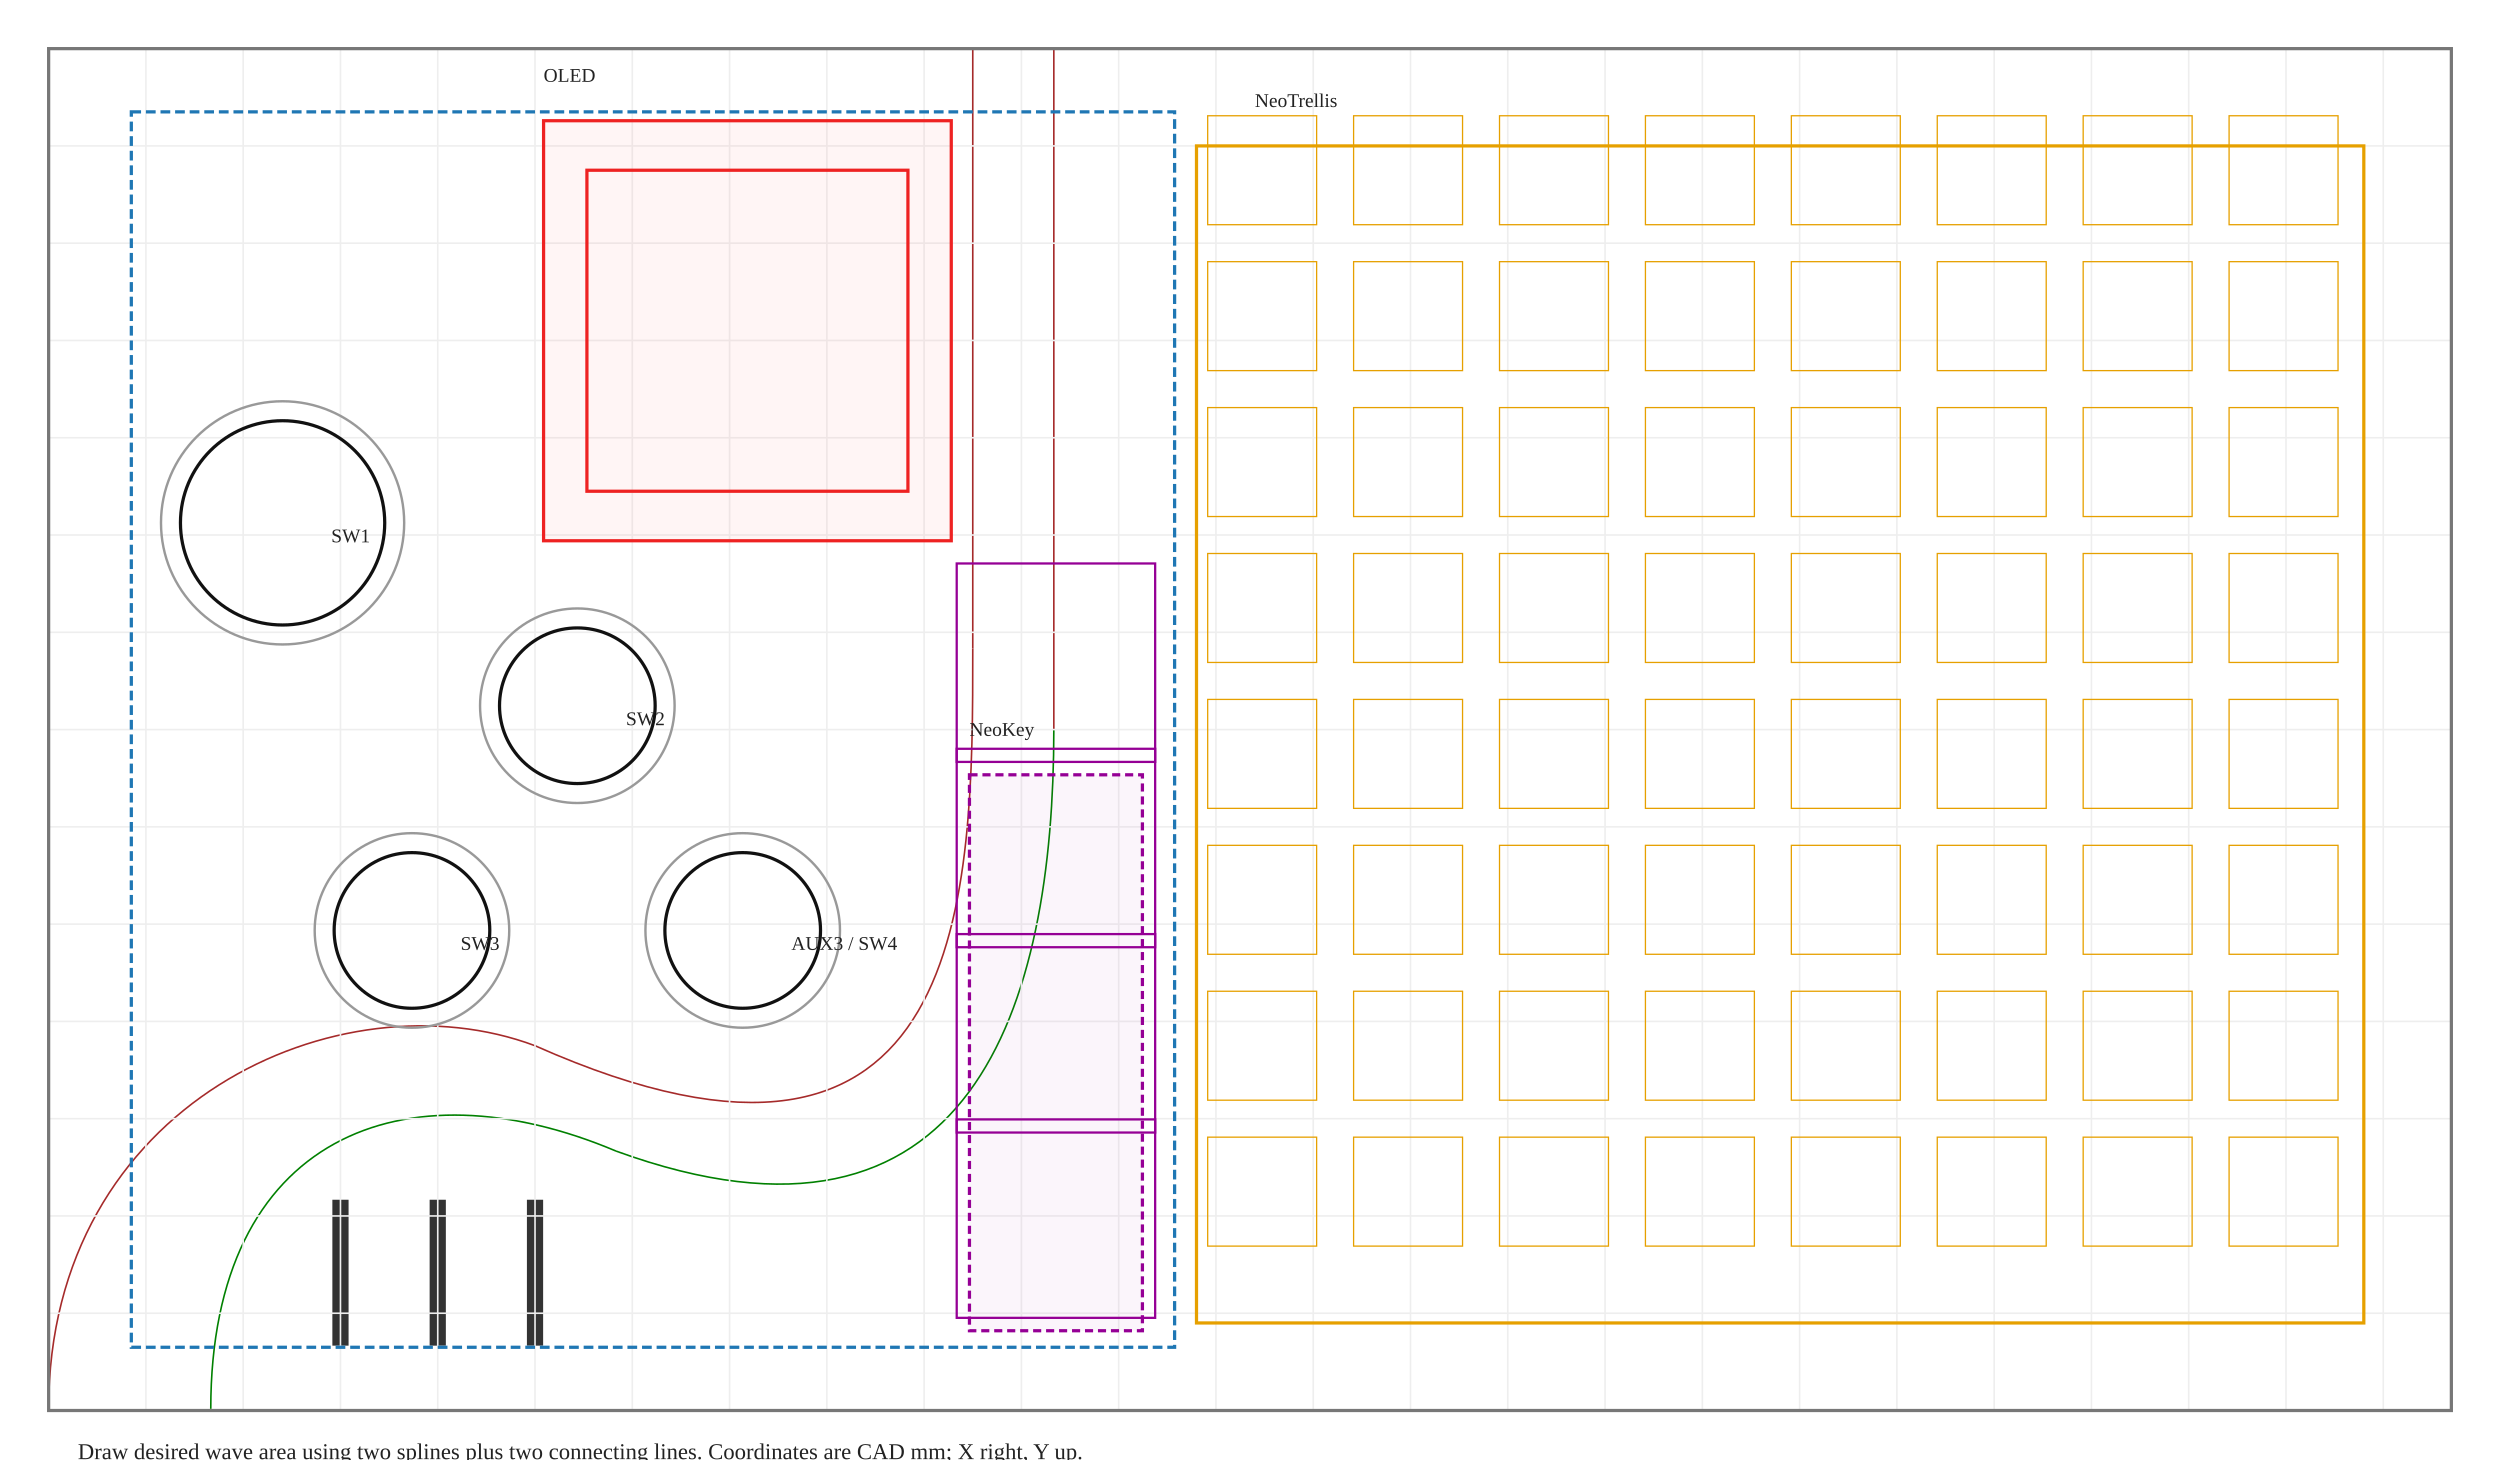
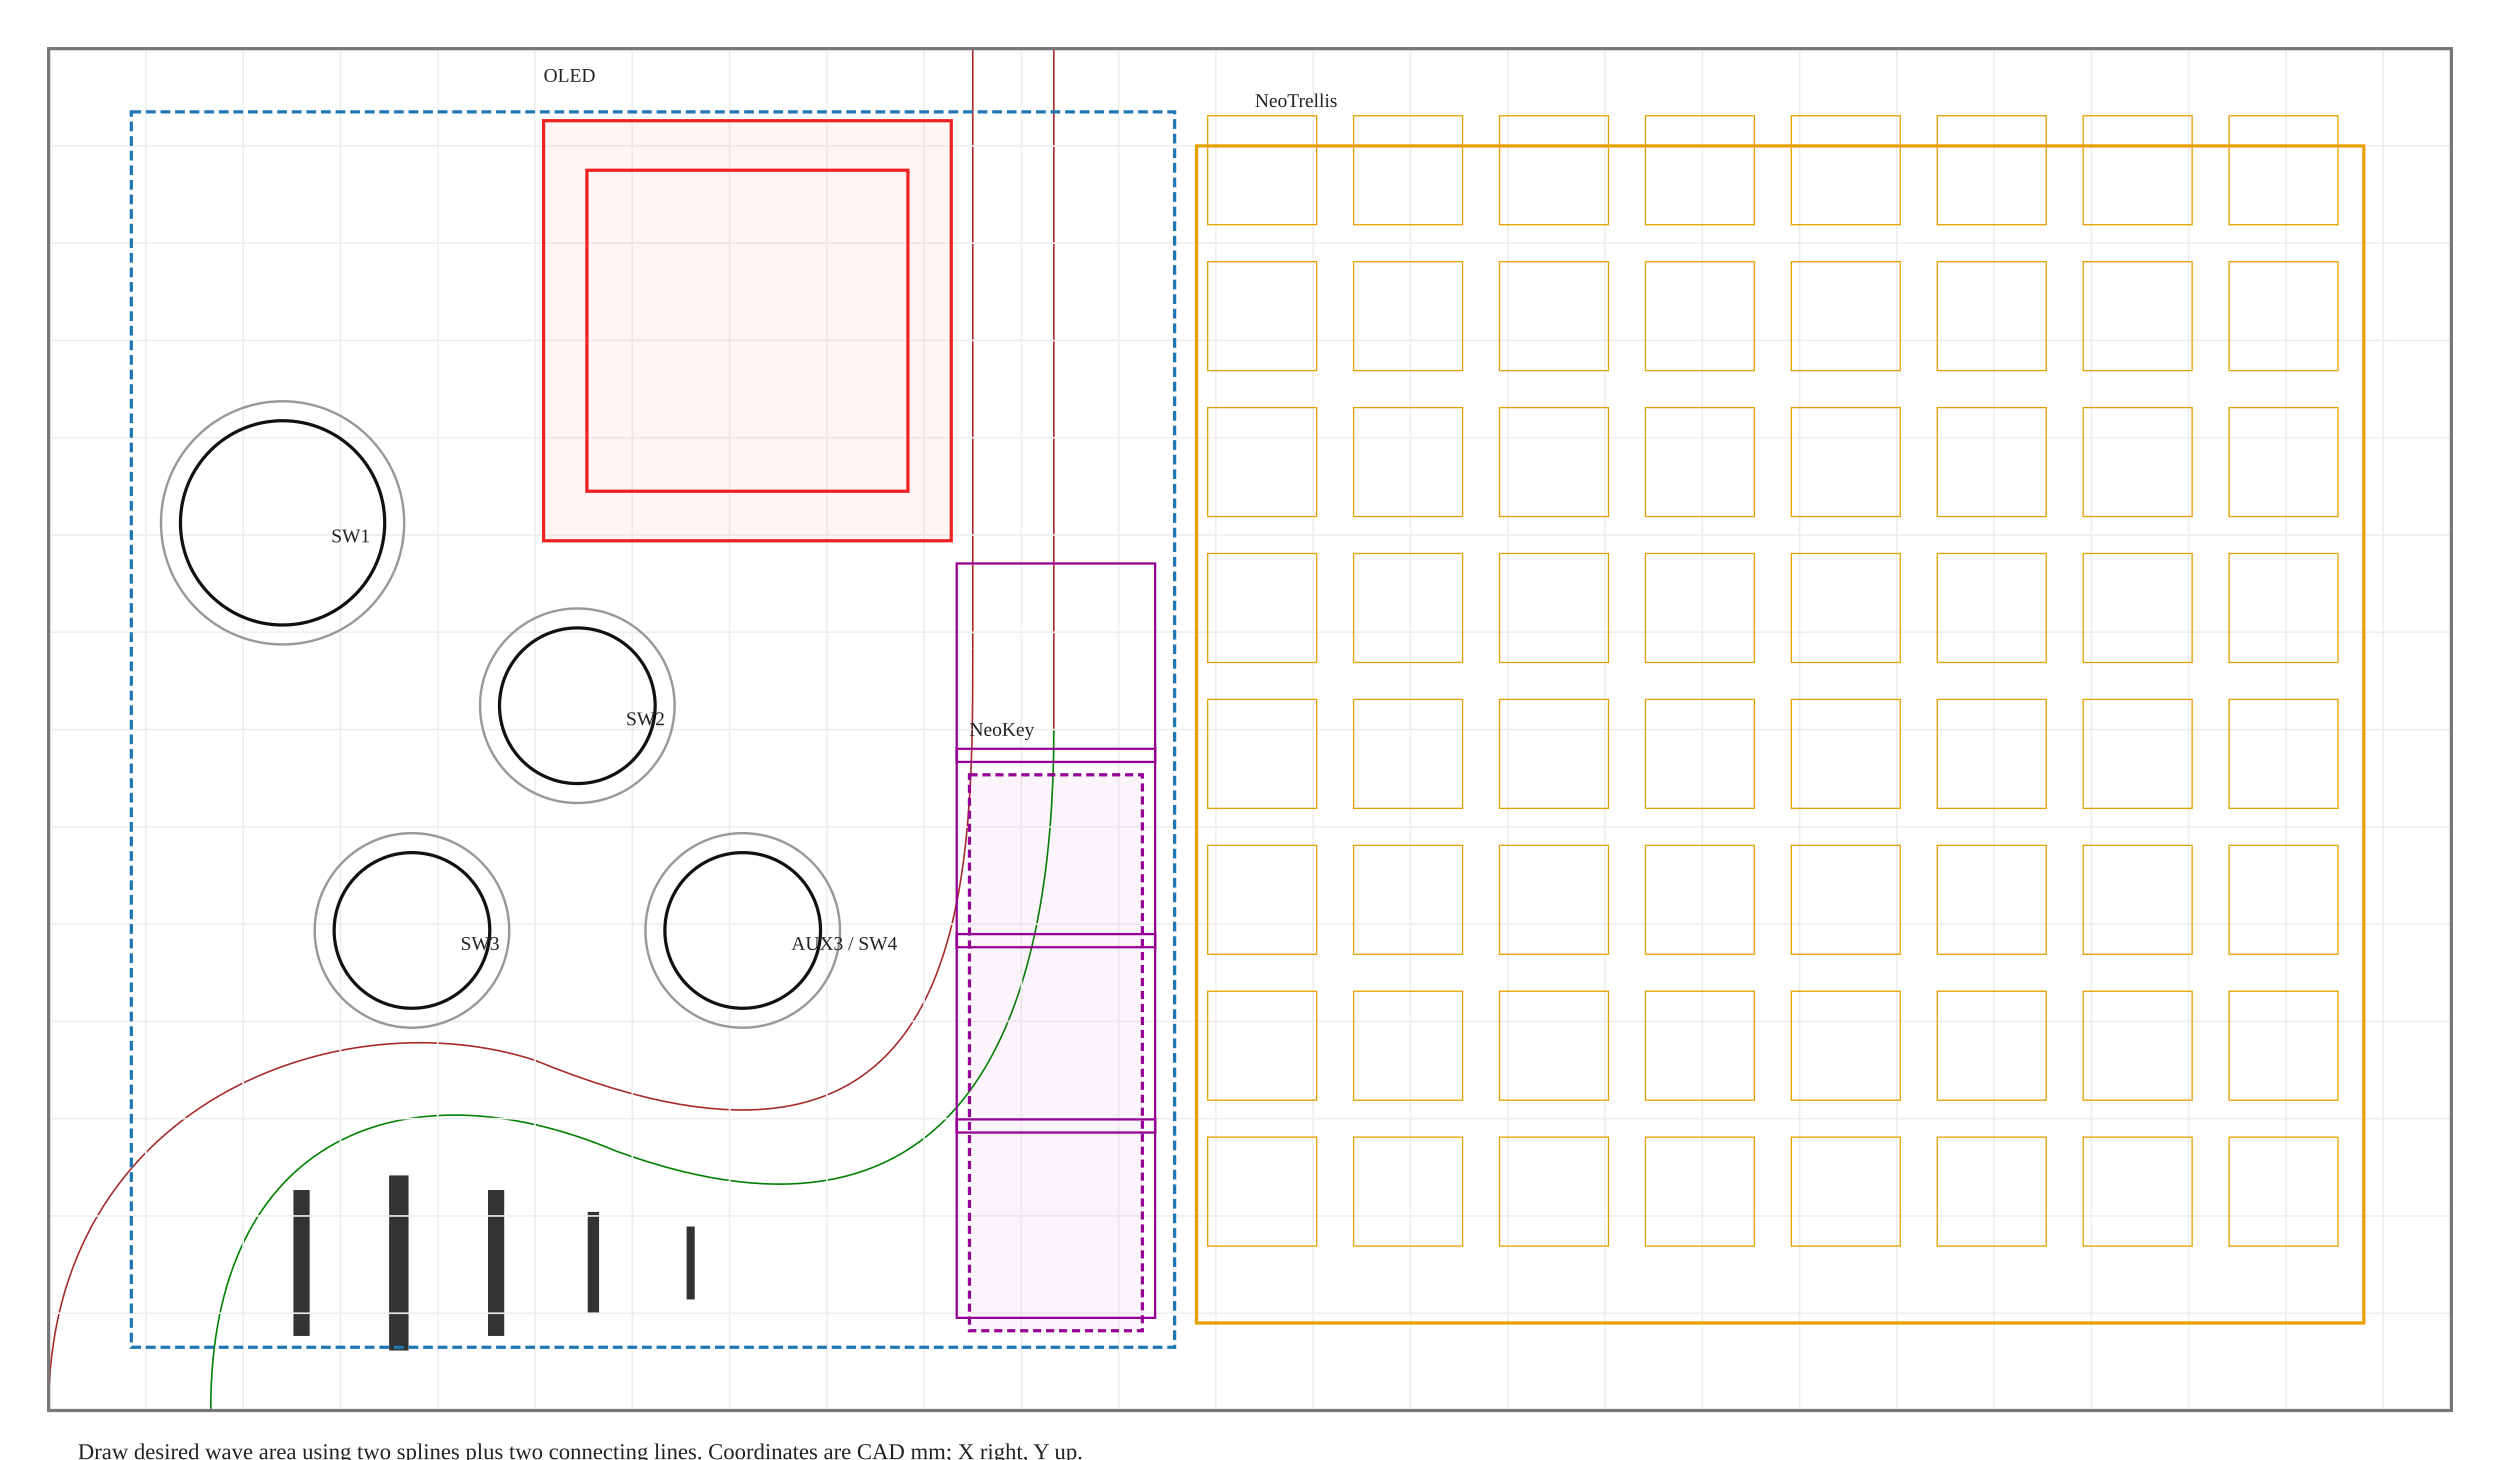
<svg xmlns="http://www.w3.org/2000/svg" width="1542" height="900" viewBox="0 0 1542 900">
  <path d="M 600 30, 600 400" stroke="brown" fill="none" />
-   <path d="M 600 400 C 600 550, 600 765, 330 645" stroke="brown" fill="none" />
-   <path d="M 330 645 C 210 600, 30 680, 30 869" stroke="brown" fill="none" />
+   <path d="M 600 400 C 600 550, 600 765, 330 654" stroke="brown" fill="none" />
+   <path d="M 330 654 C 210 615, 30 680, 30 869" stroke="brown" fill="none" />
  <path d="M 650 30, 650 450" stroke="brown" fill="none" />
  <path d="M 650 450 C 650 620, 600 790, 380 710" stroke="green" fill="none" />
  <path d="M 380 710 C 250 655, 130 700, 130 869" stroke="green" fill="none" />
-   <line x1="210.00" y1="830.00" x2="210.00" y2="740.00" stroke="#333" stroke-width="10" />
-   <line x1="270.00" y1="830.00" x2="270.00" y2="740.00" stroke="#333" stroke-width="10" />
-   <line x1="330.00" y1="830.00" x2="330.00" y2="740.00" stroke="#333" stroke-width="10" />
+   <line x1="186.00" y1="824.00" x2="186.00" y2="734.00" stroke="#333" stroke-width="10" />
+   <line x1="246.00" y1="833.00" x2="246.00" y2="725.00" stroke="#333" stroke-width="12" />
+   <line x1="306.00" y1="824.00" x2="306.00" y2="734.00" stroke="#333" stroke-width="10" />
+   <line x1="366.00" y1="810.50" x2="366.00" y2="747.50" stroke="#333" stroke-width="7" />
+   <line x1="426.00" y1="801.50" x2="426.00" y2="756.50" stroke="#333" stroke-width="5" />
  <line x1="30.00" y1="870.00" x2="30.00" y2="30.00" stroke="#eee" stroke-width="1" />
  <line x1="90.00" y1="870.00" x2="90.00" y2="30.00" stroke="#eee" stroke-width="1" />
  <line x1="150.00" y1="870.00" x2="150.00" y2="30.00" stroke="#eee" stroke-width="1" />
  <line x1="210.00" y1="870.00" x2="210.00" y2="30.00" stroke="#eee" stroke-width="1" />
  <line x1="270.00" y1="870.00" x2="270.00" y2="30.00" stroke="#eee" stroke-width="1" />
  <line x1="330.00" y1="870.00" x2="330.00" y2="30.00" stroke="#eee" stroke-width="1" />
  <line x1="390.00" y1="870.00" x2="390.00" y2="30.00" stroke="#eee" stroke-width="1" />
  <line x1="450.00" y1="870.00" x2="450.00" y2="30.00" stroke="#eee" stroke-width="1" />
  <line x1="510.00" y1="870.00" x2="510.00" y2="30.00" stroke="#eee" stroke-width="1" />
  <line x1="570.00" y1="870.00" x2="570.00" y2="30.00" stroke="#eee" stroke-width="1" />
  <line x1="630.00" y1="870.00" x2="630.00" y2="30.00" stroke="#eee" stroke-width="1" />
  <line x1="690.00" y1="870.00" x2="690.00" y2="30.00" stroke="#eee" stroke-width="1" />
  <line x1="750.00" y1="870.00" x2="750.00" y2="30.00" stroke="#eee" stroke-width="1" />
  <line x1="810.00" y1="870.00" x2="810.00" y2="30.00" stroke="#eee" stroke-width="1" />
  <line x1="870.00" y1="870.00" x2="870.00" y2="30.00" stroke="#eee" stroke-width="1" />
  <line x1="930.00" y1="870.00" x2="930.00" y2="30.00" stroke="#eee" stroke-width="1" />
  <line x1="990.00" y1="870.00" x2="990.00" y2="30.00" stroke="#eee" stroke-width="1" />
  <line x1="1050.00" y1="870.00" x2="1050.00" y2="30.00" stroke="#eee" stroke-width="1" />
  <line x1="1110.00" y1="870.00" x2="1110.00" y2="30.00" stroke="#eee" stroke-width="1" />
  <line x1="1170.00" y1="870.00" x2="1170.00" y2="30.00" stroke="#eee" stroke-width="1" />
  <line x1="1230.00" y1="870.00" x2="1230.00" y2="30.00" stroke="#eee" stroke-width="1" />
  <line x1="1290.00" y1="870.00" x2="1290.00" y2="30.00" stroke="#eee" stroke-width="1" />
  <line x1="1350.00" y1="870.00" x2="1350.00" y2="30.00" stroke="#eee" stroke-width="1" />
  <line x1="1410.00" y1="870.00" x2="1410.00" y2="30.00" stroke="#eee" stroke-width="1" />
  <line x1="1470.00" y1="870.00" x2="1470.00" y2="30.00" stroke="#eee" stroke-width="1" />
  <line x1="30.00" y1="870.00" x2="1512.00" y2="870.00" stroke="#eee" stroke-width="1" />
  <line x1="30.00" y1="810.00" x2="1512.00" y2="810.00" stroke="#eee" stroke-width="1" />
  <line x1="30.00" y1="750.00" x2="1512.00" y2="750.00" stroke="#eee" stroke-width="1" />
  <line x1="30.00" y1="690.00" x2="1512.00" y2="690.00" stroke="#eee" stroke-width="1" />
  <line x1="30.00" y1="630.00" x2="1512.00" y2="630.00" stroke="#eee" stroke-width="1" />
  <line x1="30.00" y1="570.00" x2="1512.00" y2="570.00" stroke="#eee" stroke-width="1" />
  <line x1="30.00" y1="510.00" x2="1512.00" y2="510.00" stroke="#eee" stroke-width="1" />
  <line x1="30.00" y1="450.00" x2="1512.00" y2="450.00" stroke="#eee" stroke-width="1" />
  <line x1="30.00" y1="390.00" x2="1512.00" y2="390.00" stroke="#eee" stroke-width="1" />
  <line x1="30.00" y1="330.00" x2="1512.00" y2="330.00" stroke="#eee" stroke-width="1" />
  <line x1="30.00" y1="270.00" x2="1512.00" y2="270.00" stroke="#eee" stroke-width="1" />
  <line x1="30.00" y1="210.00" x2="1512.00" y2="210.00" stroke="#eee" stroke-width="1" />
  <line x1="30.00" y1="150.00" x2="1512.00" y2="150.00" stroke="#eee" stroke-width="1" />
  <line x1="30.00" y1="90.00" x2="1512.00" y2="90.00" stroke="#eee" stroke-width="1" />
  <line x1="30.00" y1="30.00" x2="1512.00" y2="30.00" stroke="#eee" stroke-width="1" />
  <rect x="30.00" y="30.00" width="1482.00" height="840.00" fill="none" stroke="#777" stroke-width="2.0" />
  <rect x="81.00" y="69.00" width="643.50" height="762.00" fill="none" stroke="#1f77b4" stroke-width="2.0" stroke-dasharray="6 3" />
  <rect x="335.28" y="74.46" width="251.46" height="259.08" fill="rgba(255,0,0,0.04)" stroke="#e22" stroke-width="2.0" />
  <rect x="362.01" y="105.00" width="198.00" height="198.00" fill="none" stroke="#e22" stroke-width="2.0" />
  <text x="335.28" y="50.46" font-size="12" fill="#222">OLED</text>
  <circle cx="174.30" cy="322.50" r="75.00" fill="none" stroke="#999" stroke-width="1.5" />
  <circle cx="174.30" cy="322.50" r="63.00" fill="none" stroke="#111" stroke-width="2.0" />
  <text x="204.30" y="334.50" font-size="12" fill="#222">SW1</text>
  <circle cx="356.10" cy="435.30" r="60.00" fill="none" stroke="#999" stroke-width="1.5" />
  <circle cx="356.10" cy="435.30" r="48.00" fill="none" stroke="#111" stroke-width="2.0" />
  <text x="386.10" y="447.30" font-size="12" fill="#222">SW2</text>
  <circle cx="254.10" cy="573.90" r="60.00" fill="none" stroke="#999" stroke-width="1.5" />
  <circle cx="254.10" cy="573.90" r="48.00" fill="none" stroke="#111" stroke-width="2.0" />
  <text x="284.10" y="585.90" font-size="12" fill="#222">SW3</text>
  <circle cx="458.10" cy="573.90" r="60.00" fill="none" stroke="#999" stroke-width="1.5" />
  <circle cx="458.10" cy="573.90" r="48.00" fill="none" stroke="#111" stroke-width="2.0" />
  <text x="488.10" y="585.90" font-size="12" fill="#222">AUX3 / SW4</text>
  <rect x="597.96" y="477.90" width="106.68" height="342.90" fill="rgba(160,0,160,0.04)" stroke="#950095" stroke-width="2.0" stroke-dasharray="5 3" />
  <rect x="590.10" y="347.55" width="122.40" height="122.40" fill="none" stroke="#950095" stroke-width="1.4" />
  <rect x="590.10" y="461.85" width="122.40" height="122.40" fill="none" stroke="#950095" stroke-width="1.4" />
  <rect x="590.10" y="576.15" width="122.40" height="122.40" fill="none" stroke="#950095" stroke-width="1.4" />
  <rect x="590.10" y="690.45" width="122.40" height="122.40" fill="none" stroke="#950095" stroke-width="1.4" />
  <text x="597.96" y="453.90" font-size="12" fill="#222">NeoKey</text>
  <rect x="744.90" y="701.40" width="67.20" height="67.20" fill="none" stroke="#e6a000" stroke-width="0.8" />
  <rect x="834.90" y="701.40" width="67.20" height="67.20" fill="none" stroke="#e6a000" stroke-width="0.8" />
  <rect x="924.90" y="701.40" width="67.20" height="67.20" fill="none" stroke="#e6a000" stroke-width="0.8" />
  <rect x="1014.90" y="701.40" width="67.20" height="67.20" fill="none" stroke="#e6a000" stroke-width="0.8" />
  <rect x="1104.90" y="701.40" width="67.20" height="67.20" fill="none" stroke="#e6a000" stroke-width="0.8" />
  <rect x="1194.90" y="701.40" width="67.20" height="67.20" fill="none" stroke="#e6a000" stroke-width="0.8" />
  <rect x="1284.90" y="701.40" width="67.20" height="67.20" fill="none" stroke="#e6a000" stroke-width="0.8" />
  <rect x="1374.90" y="701.40" width="67.20" height="67.20" fill="none" stroke="#e6a000" stroke-width="0.8" />
  <rect x="744.90" y="611.40" width="67.20" height="67.20" fill="none" stroke="#e6a000" stroke-width="0.8" />
  <rect x="834.90" y="611.40" width="67.20" height="67.20" fill="none" stroke="#e6a000" stroke-width="0.8" />
  <rect x="924.90" y="611.40" width="67.20" height="67.20" fill="none" stroke="#e6a000" stroke-width="0.8" />
  <rect x="1014.90" y="611.40" width="67.20" height="67.20" fill="none" stroke="#e6a000" stroke-width="0.8" />
  <rect x="1104.90" y="611.40" width="67.20" height="67.20" fill="none" stroke="#e6a000" stroke-width="0.8" />
  <rect x="1194.90" y="611.40" width="67.20" height="67.20" fill="none" stroke="#e6a000" stroke-width="0.8" />
  <rect x="1284.90" y="611.40" width="67.20" height="67.20" fill="none" stroke="#e6a000" stroke-width="0.8" />
  <rect x="1374.90" y="611.40" width="67.20" height="67.20" fill="none" stroke="#e6a000" stroke-width="0.8" />
  <rect x="744.90" y="521.40" width="67.20" height="67.20" fill="none" stroke="#e6a000" stroke-width="0.8" />
  <rect x="834.90" y="521.40" width="67.20" height="67.20" fill="none" stroke="#e6a000" stroke-width="0.8" />
  <rect x="924.90" y="521.40" width="67.20" height="67.20" fill="none" stroke="#e6a000" stroke-width="0.8" />
  <rect x="1014.90" y="521.40" width="67.20" height="67.20" fill="none" stroke="#e6a000" stroke-width="0.8" />
  <rect x="1104.90" y="521.40" width="67.20" height="67.20" fill="none" stroke="#e6a000" stroke-width="0.8" />
  <rect x="1194.90" y="521.40" width="67.20" height="67.20" fill="none" stroke="#e6a000" stroke-width="0.8" />
  <rect x="1284.90" y="521.40" width="67.20" height="67.20" fill="none" stroke="#e6a000" stroke-width="0.8" />
  <rect x="1374.90" y="521.40" width="67.20" height="67.20" fill="none" stroke="#e6a000" stroke-width="0.8" />
  <rect x="744.90" y="431.40" width="67.20" height="67.20" fill="none" stroke="#e6a000" stroke-width="0.8" />
  <rect x="834.90" y="431.40" width="67.20" height="67.20" fill="none" stroke="#e6a000" stroke-width="0.8" />
  <rect x="924.90" y="431.40" width="67.20" height="67.20" fill="none" stroke="#e6a000" stroke-width="0.8" />
  <rect x="1014.90" y="431.40" width="67.20" height="67.20" fill="none" stroke="#e6a000" stroke-width="0.8" />
  <rect x="1104.90" y="431.40" width="67.20" height="67.20" fill="none" stroke="#e6a000" stroke-width="0.8" />
  <rect x="1194.90" y="431.40" width="67.20" height="67.20" fill="none" stroke="#e6a000" stroke-width="0.8" />
  <rect x="1284.90" y="431.40" width="67.20" height="67.20" fill="none" stroke="#e6a000" stroke-width="0.8" />
  <rect x="1374.90" y="431.40" width="67.20" height="67.20" fill="none" stroke="#e6a000" stroke-width="0.8" />
  <rect x="744.90" y="341.40" width="67.20" height="67.20" fill="none" stroke="#e6a000" stroke-width="0.8" />
  <rect x="834.90" y="341.40" width="67.20" height="67.20" fill="none" stroke="#e6a000" stroke-width="0.8" />
  <rect x="924.90" y="341.40" width="67.20" height="67.20" fill="none" stroke="#e6a000" stroke-width="0.8" />
  <rect x="1014.90" y="341.40" width="67.20" height="67.20" fill="none" stroke="#e6a000" stroke-width="0.8" />
  <rect x="1104.90" y="341.40" width="67.20" height="67.20" fill="none" stroke="#e6a000" stroke-width="0.8" />
  <rect x="1194.90" y="341.40" width="67.20" height="67.20" fill="none" stroke="#e6a000" stroke-width="0.8" />
  <rect x="1284.90" y="341.40" width="67.20" height="67.20" fill="none" stroke="#e6a000" stroke-width="0.8" />
  <rect x="1374.90" y="341.40" width="67.20" height="67.20" fill="none" stroke="#e6a000" stroke-width="0.8" />
  <rect x="744.90" y="251.40" width="67.20" height="67.20" fill="none" stroke="#e6a000" stroke-width="0.8" />
  <rect x="834.90" y="251.40" width="67.20" height="67.20" fill="none" stroke="#e6a000" stroke-width="0.8" />
  <rect x="924.90" y="251.40" width="67.20" height="67.20" fill="none" stroke="#e6a000" stroke-width="0.8" />
  <rect x="1014.90" y="251.40" width="67.20" height="67.20" fill="none" stroke="#e6a000" stroke-width="0.8" />
  <rect x="1104.90" y="251.40" width="67.20" height="67.20" fill="none" stroke="#e6a000" stroke-width="0.8" />
  <rect x="1194.90" y="251.40" width="67.20" height="67.20" fill="none" stroke="#e6a000" stroke-width="0.8" />
  <rect x="1284.90" y="251.40" width="67.20" height="67.20" fill="none" stroke="#e6a000" stroke-width="0.8" />
  <rect x="1374.90" y="251.40" width="67.20" height="67.20" fill="none" stroke="#e6a000" stroke-width="0.8" />
  <rect x="744.90" y="161.40" width="67.20" height="67.20" fill="none" stroke="#e6a000" stroke-width="0.8" />
  <rect x="834.90" y="161.40" width="67.20" height="67.20" fill="none" stroke="#e6a000" stroke-width="0.8" />
  <rect x="924.90" y="161.40" width="67.20" height="67.20" fill="none" stroke="#e6a000" stroke-width="0.8" />
  <rect x="1014.90" y="161.40" width="67.20" height="67.20" fill="none" stroke="#e6a000" stroke-width="0.8" />
  <rect x="1104.90" y="161.40" width="67.20" height="67.20" fill="none" stroke="#e6a000" stroke-width="0.8" />
  <rect x="1194.90" y="161.40" width="67.20" height="67.20" fill="none" stroke="#e6a000" stroke-width="0.8" />
  <rect x="1284.90" y="161.40" width="67.20" height="67.20" fill="none" stroke="#e6a000" stroke-width="0.8" />
  <rect x="1374.90" y="161.40" width="67.20" height="67.20" fill="none" stroke="#e6a000" stroke-width="0.8" />
  <rect x="744.90" y="71.40" width="67.20" height="67.20" fill="none" stroke="#e6a000" stroke-width="0.8" />
  <rect x="834.90" y="71.40" width="67.20" height="67.20" fill="none" stroke="#e6a000" stroke-width="0.8" />
  <rect x="924.90" y="71.40" width="67.20" height="67.20" fill="none" stroke="#e6a000" stroke-width="0.8" />
  <rect x="1014.90" y="71.40" width="67.20" height="67.20" fill="none" stroke="#e6a000" stroke-width="0.8" />
  <rect x="1104.90" y="71.40" width="67.20" height="67.20" fill="none" stroke="#e6a000" stroke-width="0.8" />
  <rect x="1194.90" y="71.40" width="67.20" height="67.20" fill="none" stroke="#e6a000" stroke-width="0.8" />
  <rect x="1284.90" y="71.40" width="67.20" height="67.20" fill="none" stroke="#e6a000" stroke-width="0.8" />
  <rect x="1374.90" y="71.40" width="67.20" height="67.20" fill="none" stroke="#e6a000" stroke-width="0.8" />
  <rect x="738.00" y="90.00" width="720.00" height="726.00" fill="none" stroke="#e6a000" stroke-width="2.0" />
  <text x="774.00" y="66.00" font-size="12" fill="#222">NeoTrellis</text>
  <text x="48.00" y="900.00" font-size="14" fill="#222">Draw desired wave area using two splines plus two connecting lines. Coordinates are CAD mm; X right, Y up.</text>
</svg>
